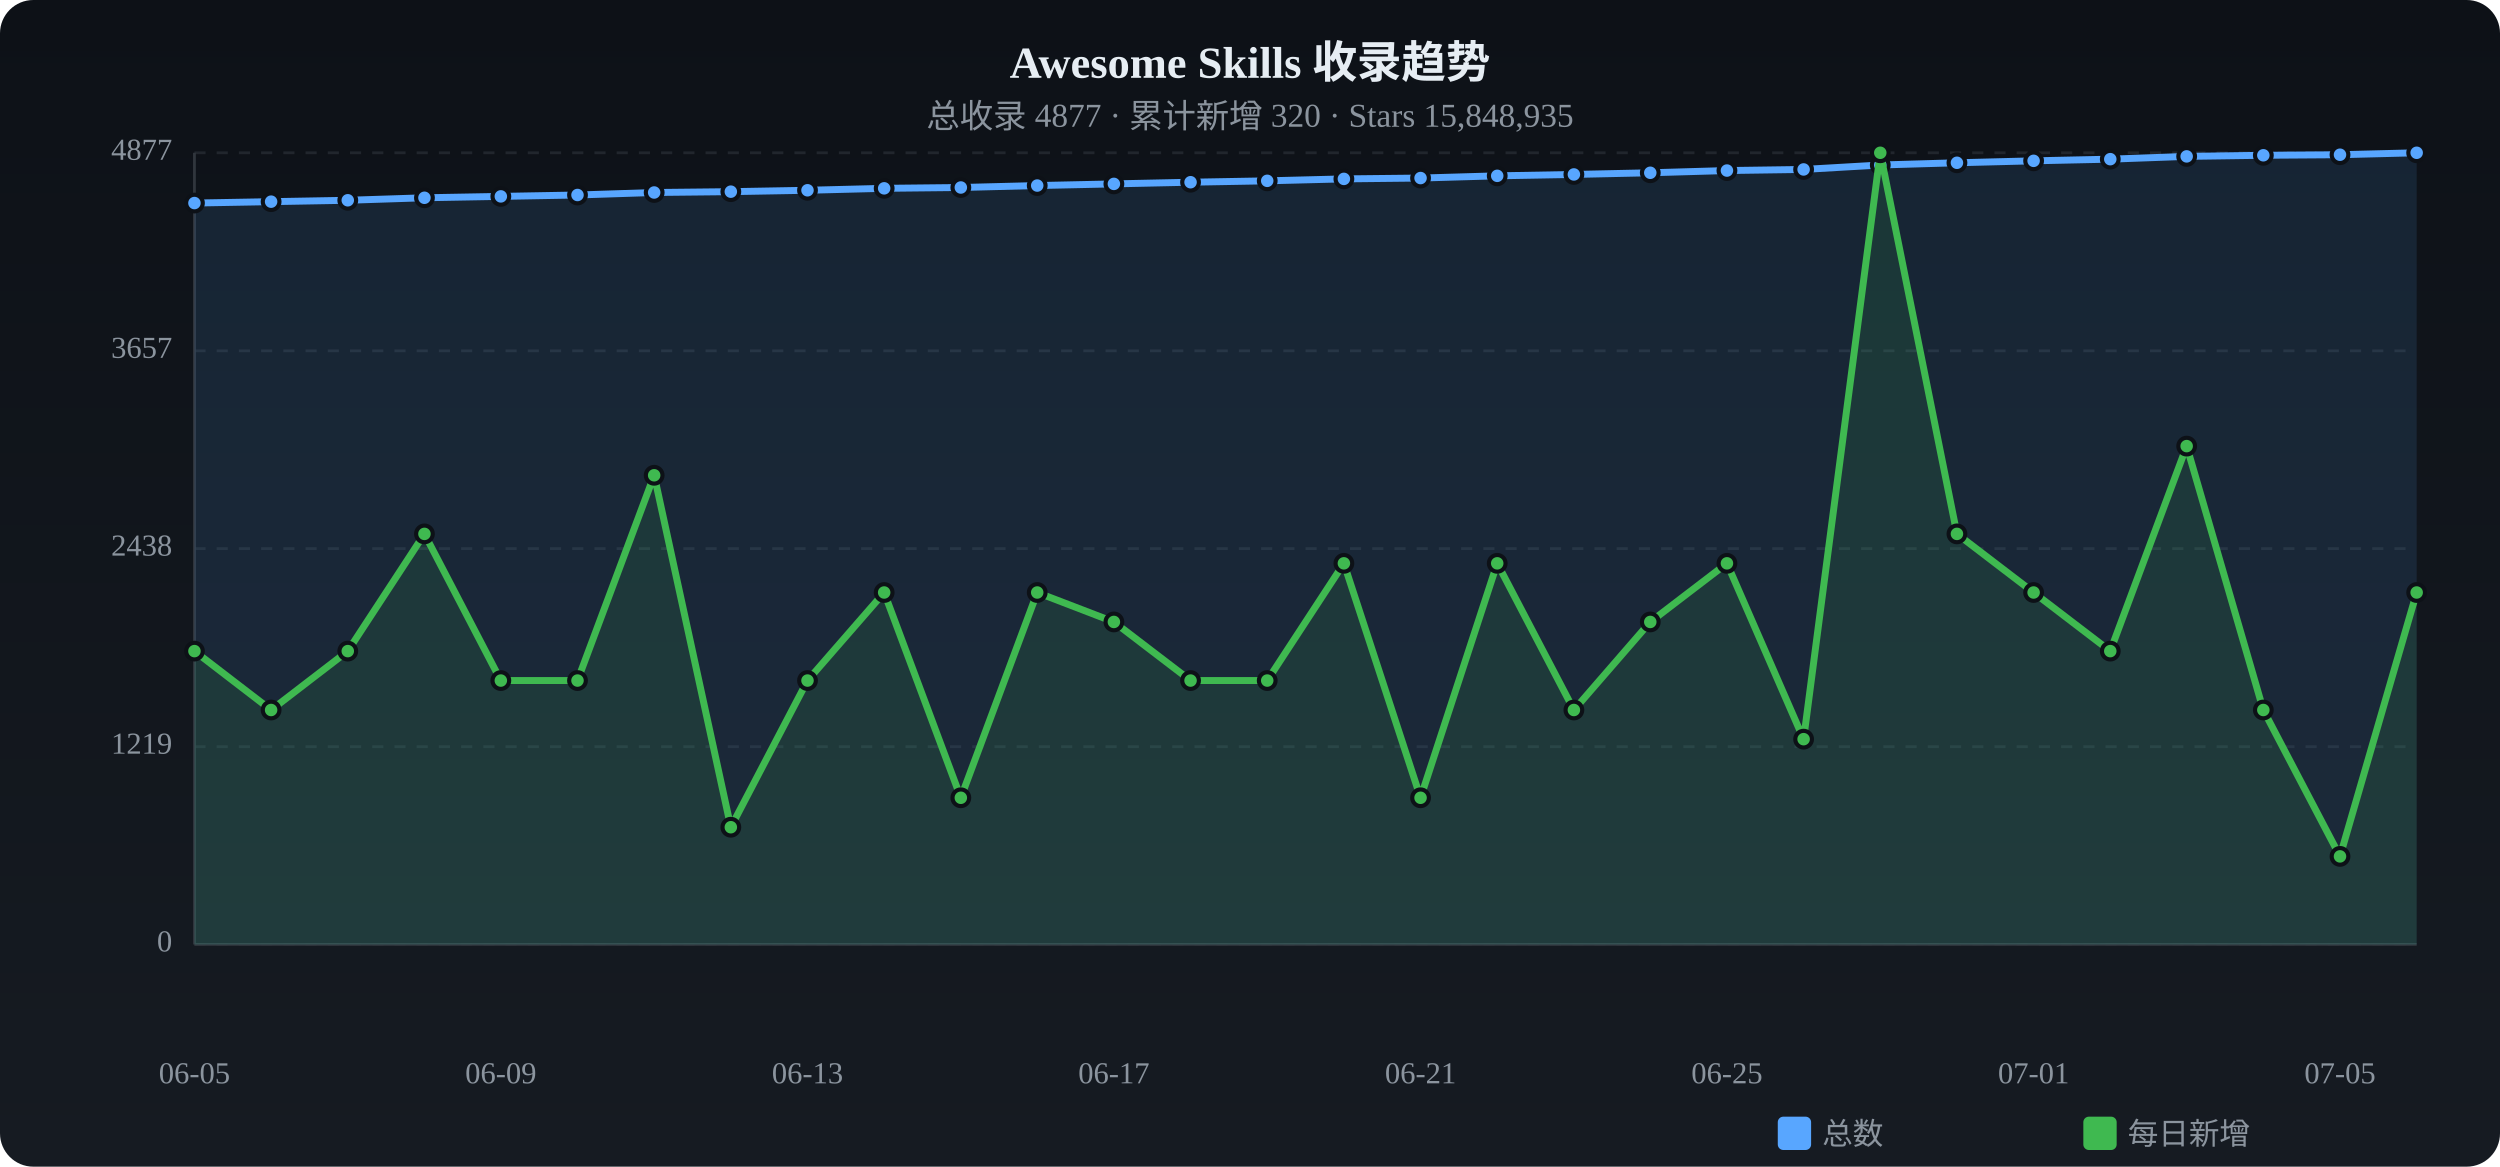
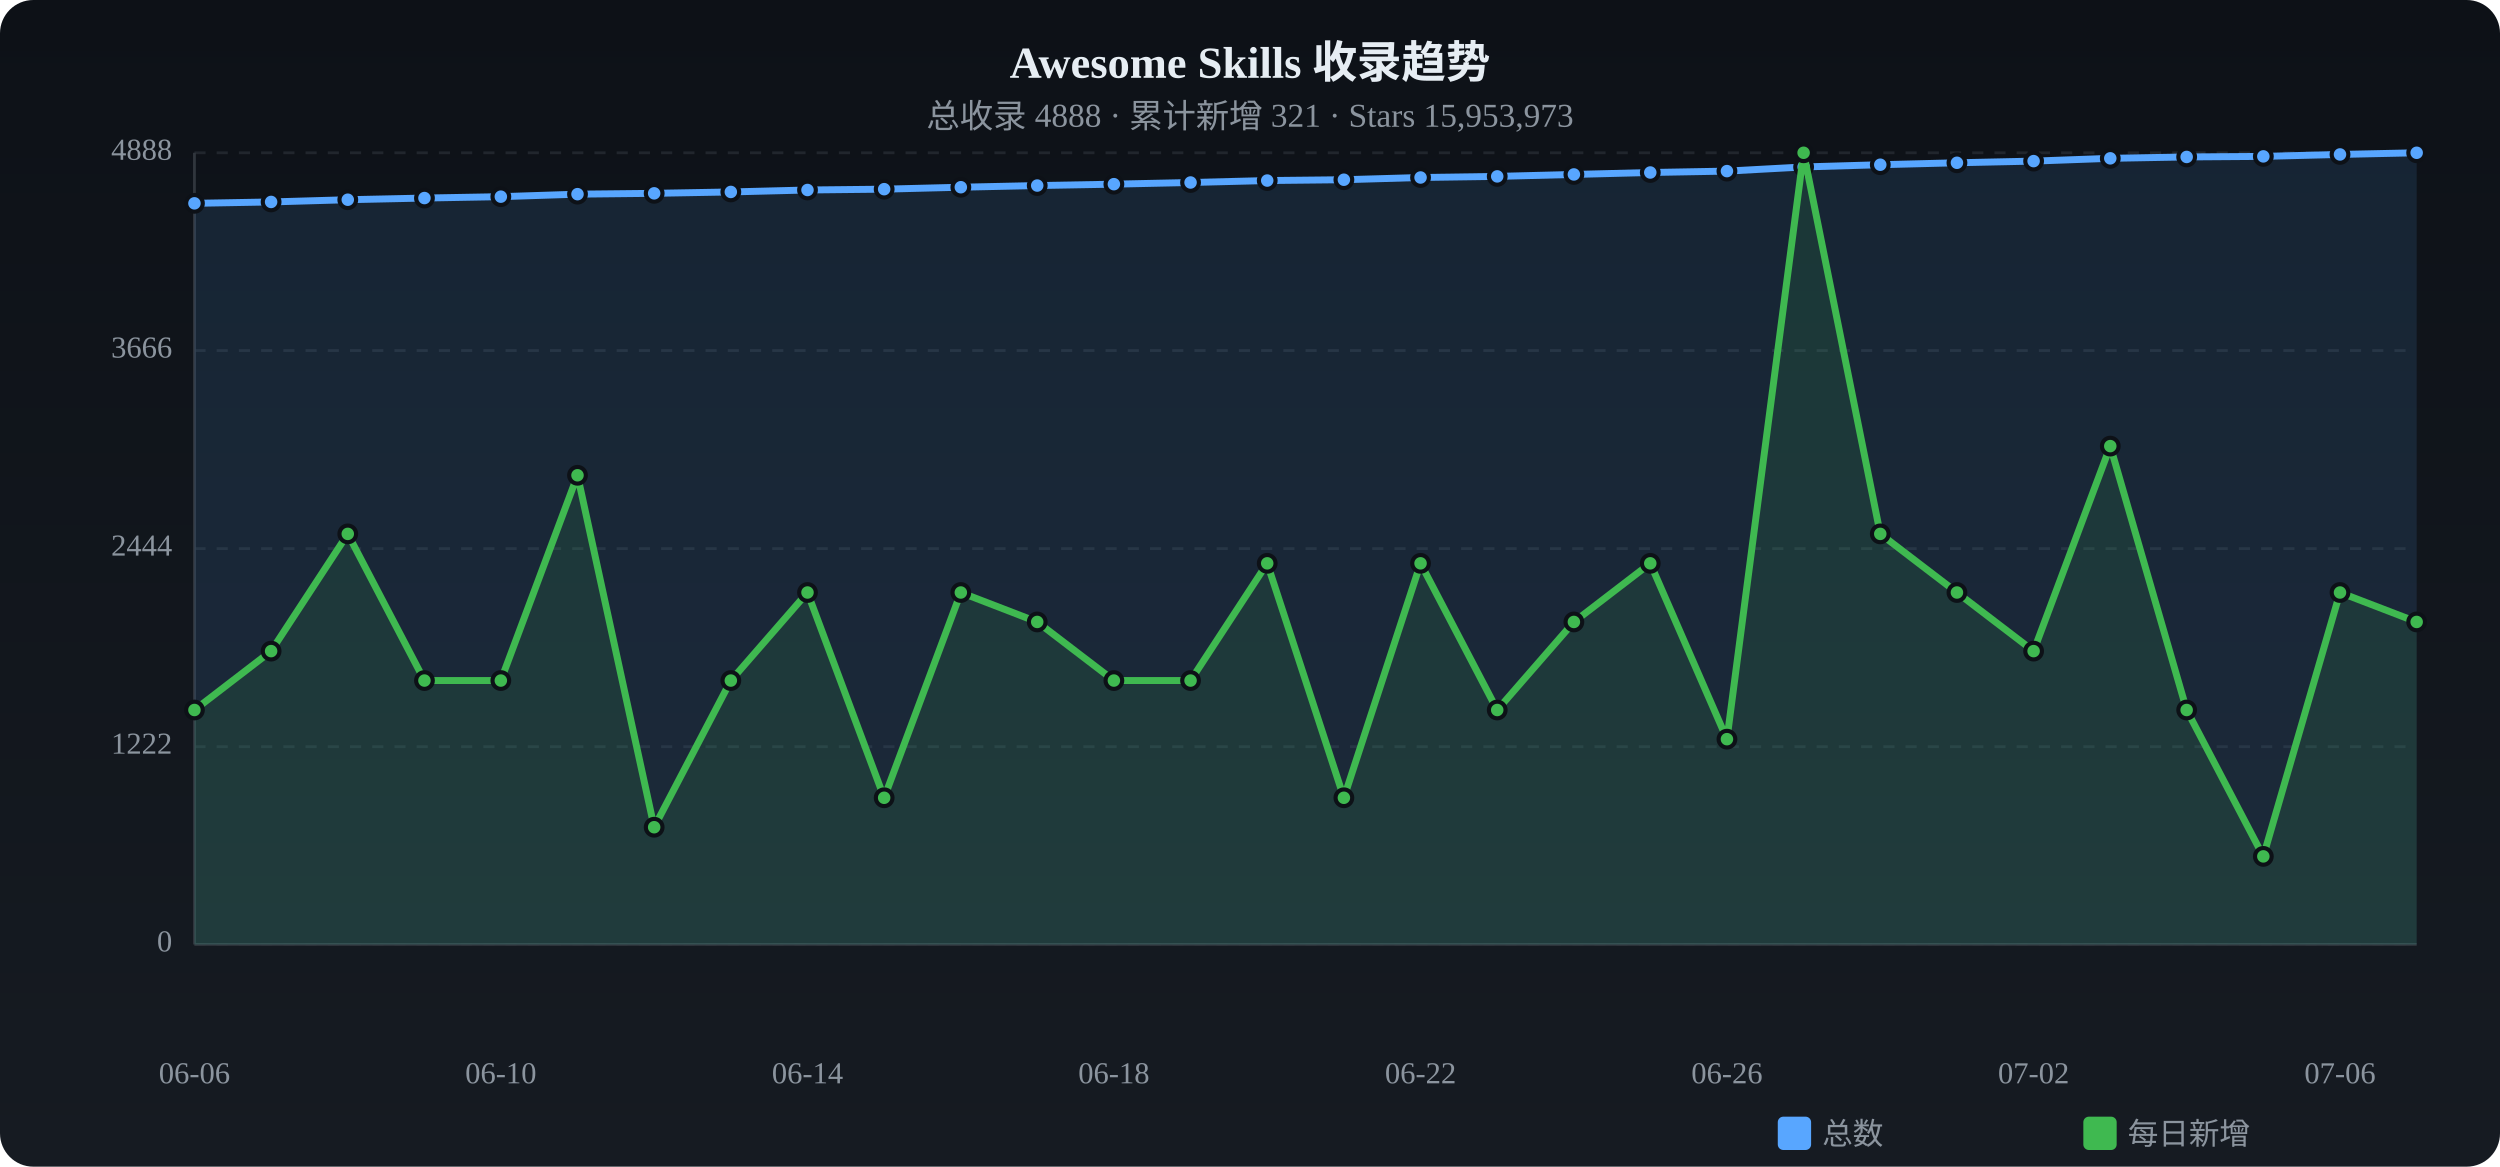
<svg xmlns="http://www.w3.org/2000/svg" viewBox="0 0 900 420" width="900" height="420">
  <defs>
    <linearGradient id="tbg" x1="0%" y1="0%" x2="0%" y2="100%">
      <stop offset="0%" stop-color="#0d1117" />
      <stop offset="100%" stop-color="#161b22" />
    </linearGradient>
  </defs>
  <rect width="900" height="420" rx="12" fill="url(#tbg)" />
  <text x="450.0" y="28" text-anchor="middle" fill="#e6edf3" font-size="16" font-weight="bold">Awesome Skills 收录趋势</text>
-   <text x="450.0" y="46" text-anchor="middle" fill="#8b949e" font-size="12">总收录 4877 · 累计新增 320 · Stars 15,848,935</text>
+   <text x="450.0" y="46" text-anchor="middle" fill="#8b949e" font-size="12">总收录 4888 · 累计新增 321 · Stars 15,953,973</text>
  <text x="62" y="340.0" text-anchor="end" fill="#8b949e" font-size="11" dominant-baseline="middle">0</text>
  <line x1="70" y1="340.0" x2="870" y2="340.0" stroke="#21262d" stroke-dasharray="4 4" />
-   <text x="62" y="268.8" text-anchor="end" fill="#8b949e" font-size="11" dominant-baseline="middle">1219</text>
+   <text x="62" y="268.8" text-anchor="end" fill="#8b949e" font-size="11" dominant-baseline="middle">1222</text>
  <line x1="70" y1="268.8" x2="870" y2="268.8" stroke="#21262d" stroke-dasharray="4 4" />
-   <text x="62" y="197.5" text-anchor="end" fill="#8b949e" font-size="11" dominant-baseline="middle">2438</text>
+   <text x="62" y="197.5" text-anchor="end" fill="#8b949e" font-size="11" dominant-baseline="middle">2444</text>
  <line x1="70" y1="197.5" x2="870" y2="197.5" stroke="#21262d" stroke-dasharray="4 4" />
-   <text x="62" y="126.3" text-anchor="end" fill="#8b949e" font-size="11" dominant-baseline="middle">3657</text>
-   <line x1="70" y1="126.3" x2="870" y2="126.3" stroke="#21262d" stroke-dasharray="4 4" />
-   <text x="62" y="55.0" text-anchor="end" fill="#8b949e" font-size="11" dominant-baseline="middle">4877</text>
+   <text x="62" y="126.2" text-anchor="end" fill="#8b949e" font-size="11" dominant-baseline="middle">3666</text>
+   <line x1="70" y1="126.2" x2="870" y2="126.2" stroke="#21262d" stroke-dasharray="4 4" />
+   <text x="62" y="55.0" text-anchor="end" fill="#8b949e" font-size="11" dominant-baseline="middle">4888</text>
  <line x1="70" y1="55.0" x2="870" y2="55.0" stroke="#21262d" stroke-dasharray="4 4" />
  <line x1="70" y1="55" x2="70" y2="340" stroke="#30363d" />
  <line x1="70" y1="340" x2="870" y2="340" stroke="#30363d" />
-   <path d="M70.0,73.1 L97.6,72.6 L125.2,72.1 L152.8,71.2 L180.3,70.7 L207.9,70.2 L235.5,69.3 L263.1,69.0 L290.7,68.5 L318.3,67.8 L345.9,67.5 L373.4,66.8 L401.0,66.2 L428.6,65.6 L456.2,65.1 L483.8,64.4 L511.4,64.1 L539.0,63.3 L566.6,62.8 L594.1,62.2 L621.7,61.4 L649.3,61.0 L676.9,59.4 L704.5,58.6 L732.1,57.9 L759.7,57.3 L787.2,56.3 L814.8,55.9 L842.4,55.7 L870.0,55.0 L870.0,340 L70.0,340 Z" fill="#58a6ff" opacity="0.12" />
-   <polyline points="70.0,73.1 97.6,72.6 125.2,72.1 152.8,71.2 180.3,70.7 207.9,70.2 235.5,69.3 263.1,69.0 290.7,68.5 318.3,67.8 345.9,67.5 373.4,66.8 401.0,66.2 428.6,65.6 456.2,65.1 483.8,64.4 511.4,64.1 539.0,63.3 566.6,62.8 594.1,62.2 621.7,61.4 649.3,61.0 676.9,59.4 704.5,58.6 732.1,57.9 759.7,57.3 787.2,56.3 814.8,55.9 842.4,55.7 870.0,55.0" fill="none" stroke="#58a6ff" stroke-width="2.5" stroke-linecap="round" stroke-linejoin="round" />
-   <circle cx="70.0" cy="73.1" r="3" fill="#58a6ff" stroke="#0d1117" stroke-width="1.5" />
-   <circle cx="97.6" cy="72.6" r="3" fill="#58a6ff" stroke="#0d1117" stroke-width="1.5" />
-   <circle cx="125.2" cy="72.1" r="3" fill="#58a6ff" stroke="#0d1117" stroke-width="1.5" />
-   <circle cx="152.8" cy="71.2" r="3" fill="#58a6ff" stroke="#0d1117" stroke-width="1.5" />
-   <circle cx="180.3" cy="70.7" r="3" fill="#58a6ff" stroke="#0d1117" stroke-width="1.5" />
-   <circle cx="207.9" cy="70.2" r="3" fill="#58a6ff" stroke="#0d1117" stroke-width="1.5" />
-   <circle cx="235.5" cy="69.3" r="3" fill="#58a6ff" stroke="#0d1117" stroke-width="1.5" />
-   <circle cx="263.1" cy="69.0" r="3" fill="#58a6ff" stroke="#0d1117" stroke-width="1.5" />
-   <circle cx="290.7" cy="68.5" r="3" fill="#58a6ff" stroke="#0d1117" stroke-width="1.5" />
-   <circle cx="318.3" cy="67.8" r="3" fill="#58a6ff" stroke="#0d1117" stroke-width="1.5" />
-   <circle cx="345.9" cy="67.5" r="3" fill="#58a6ff" stroke="#0d1117" stroke-width="1.5" />
+   <path d="M70.0,73.2 L97.6,72.7 L125.2,71.9 L152.8,71.3 L180.3,70.8 L207.9,69.9 L235.5,69.6 L263.1,69.1 L290.7,68.4 L318.3,68.1 L345.9,67.4 L373.4,66.8 L401.0,66.3 L428.6,65.7 L456.2,65.0 L483.8,64.7 L511.4,63.9 L539.0,63.5 L566.6,62.8 L594.1,62.1 L621.7,61.6 L649.3,60.1 L676.9,59.3 L704.5,58.6 L732.1,58.0 L759.7,57.0 L787.2,56.5 L814.8,56.3 L842.4,55.6 L870.0,55.0 L870.0,340 L70.0,340 Z" fill="#58a6ff" opacity="0.12" />
+   <polyline points="70.0,73.2 97.6,72.7 125.2,71.9 152.8,71.3 180.3,70.8 207.9,69.9 235.5,69.6 263.1,69.1 290.7,68.4 318.3,68.1 345.9,67.4 373.4,66.8 401.0,66.3 428.6,65.7 456.2,65.0 483.8,64.7 511.4,63.9 539.0,63.5 566.6,62.8 594.1,62.1 621.7,61.6 649.3,60.1 676.9,59.3 704.5,58.6 732.1,58.0 759.7,57.0 787.2,56.5 814.8,56.3 842.4,55.6 870.0,55.0" fill="none" stroke="#58a6ff" stroke-width="2.5" stroke-linecap="round" stroke-linejoin="round" />
+   <circle cx="70.0" cy="73.2" r="3" fill="#58a6ff" stroke="#0d1117" stroke-width="1.5" />
+   <circle cx="97.6" cy="72.7" r="3" fill="#58a6ff" stroke="#0d1117" stroke-width="1.5" />
+   <circle cx="125.2" cy="71.9" r="3" fill="#58a6ff" stroke="#0d1117" stroke-width="1.5" />
+   <circle cx="152.8" cy="71.3" r="3" fill="#58a6ff" stroke="#0d1117" stroke-width="1.5" />
+   <circle cx="180.3" cy="70.8" r="3" fill="#58a6ff" stroke="#0d1117" stroke-width="1.5" />
+   <circle cx="207.9" cy="69.9" r="3" fill="#58a6ff" stroke="#0d1117" stroke-width="1.5" />
+   <circle cx="235.5" cy="69.6" r="3" fill="#58a6ff" stroke="#0d1117" stroke-width="1.5" />
+   <circle cx="263.1" cy="69.1" r="3" fill="#58a6ff" stroke="#0d1117" stroke-width="1.5" />
+   <circle cx="290.7" cy="68.4" r="3" fill="#58a6ff" stroke="#0d1117" stroke-width="1.5" />
+   <circle cx="318.3" cy="68.1" r="3" fill="#58a6ff" stroke="#0d1117" stroke-width="1.5" />
+   <circle cx="345.9" cy="67.4" r="3" fill="#58a6ff" stroke="#0d1117" stroke-width="1.5" />
  <circle cx="373.4" cy="66.8" r="3" fill="#58a6ff" stroke="#0d1117" stroke-width="1.5" />
-   <circle cx="401.0" cy="66.2" r="3" fill="#58a6ff" stroke="#0d1117" stroke-width="1.5" />
-   <circle cx="428.6" cy="65.6" r="3" fill="#58a6ff" stroke="#0d1117" stroke-width="1.5" />
-   <circle cx="456.2" cy="65.1" r="3" fill="#58a6ff" stroke="#0d1117" stroke-width="1.5" />
-   <circle cx="483.8" cy="64.4" r="3" fill="#58a6ff" stroke="#0d1117" stroke-width="1.5" />
-   <circle cx="511.4" cy="64.1" r="3" fill="#58a6ff" stroke="#0d1117" stroke-width="1.5" />
-   <circle cx="539.0" cy="63.3" r="3" fill="#58a6ff" stroke="#0d1117" stroke-width="1.5" />
+   <circle cx="401.0" cy="66.3" r="3" fill="#58a6ff" stroke="#0d1117" stroke-width="1.5" />
+   <circle cx="428.6" cy="65.7" r="3" fill="#58a6ff" stroke="#0d1117" stroke-width="1.5" />
+   <circle cx="456.2" cy="65.0" r="3" fill="#58a6ff" stroke="#0d1117" stroke-width="1.5" />
+   <circle cx="483.8" cy="64.7" r="3" fill="#58a6ff" stroke="#0d1117" stroke-width="1.5" />
+   <circle cx="511.4" cy="63.9" r="3" fill="#58a6ff" stroke="#0d1117" stroke-width="1.5" />
+   <circle cx="539.0" cy="63.5" r="3" fill="#58a6ff" stroke="#0d1117" stroke-width="1.5" />
  <circle cx="566.6" cy="62.8" r="3" fill="#58a6ff" stroke="#0d1117" stroke-width="1.5" />
-   <circle cx="594.1" cy="62.2" r="3" fill="#58a6ff" stroke="#0d1117" stroke-width="1.5" />
-   <circle cx="621.7" cy="61.4" r="3" fill="#58a6ff" stroke="#0d1117" stroke-width="1.5" />
-   <circle cx="649.3" cy="61.0" r="3" fill="#58a6ff" stroke="#0d1117" stroke-width="1.5" />
-   <circle cx="676.9" cy="59.4" r="3" fill="#58a6ff" stroke="#0d1117" stroke-width="1.5" />
+   <circle cx="594.1" cy="62.1" r="3" fill="#58a6ff" stroke="#0d1117" stroke-width="1.5" />
+   <circle cx="621.7" cy="61.6" r="3" fill="#58a6ff" stroke="#0d1117" stroke-width="1.5" />
+   <circle cx="649.3" cy="60.1" r="3" fill="#58a6ff" stroke="#0d1117" stroke-width="1.5" />
+   <circle cx="676.9" cy="59.3" r="3" fill="#58a6ff" stroke="#0d1117" stroke-width="1.5" />
  <circle cx="704.5" cy="58.6" r="3" fill="#58a6ff" stroke="#0d1117" stroke-width="1.5" />
-   <circle cx="732.1" cy="57.9" r="3" fill="#58a6ff" stroke="#0d1117" stroke-width="1.5" />
-   <circle cx="759.7" cy="57.3" r="3" fill="#58a6ff" stroke="#0d1117" stroke-width="1.5" />
-   <circle cx="787.2" cy="56.3" r="3" fill="#58a6ff" stroke="#0d1117" stroke-width="1.5" />
-   <circle cx="814.8" cy="55.9" r="3" fill="#58a6ff" stroke="#0d1117" stroke-width="1.5" />
-   <circle cx="842.4" cy="55.7" r="3" fill="#58a6ff" stroke="#0d1117" stroke-width="1.5" />
+   <circle cx="732.1" cy="58.0" r="3" fill="#58a6ff" stroke="#0d1117" stroke-width="1.5" />
+   <circle cx="759.7" cy="57.0" r="3" fill="#58a6ff" stroke="#0d1117" stroke-width="1.5" />
+   <circle cx="787.2" cy="56.5" r="3" fill="#58a6ff" stroke="#0d1117" stroke-width="1.5" />
+   <circle cx="814.8" cy="56.3" r="3" fill="#58a6ff" stroke="#0d1117" stroke-width="1.5" />
+   <circle cx="842.4" cy="55.6" r="3" fill="#58a6ff" stroke="#0d1117" stroke-width="1.5" />
  <circle cx="870.0" cy="55.0" r="3" fill="#58a6ff" stroke="#0d1117" stroke-width="1.5" />
-   <path d="M70.0,234.4 L97.6,255.6 L125.2,234.4 L152.8,192.2 L180.3,245.0 L207.9,245.0 L235.5,171.1 L263.1,297.8 L290.7,245.0 L318.3,213.3 L345.9,287.2 L373.4,213.3 L401.0,223.9 L428.6,245.0 L456.2,245.0 L483.8,202.8 L511.4,287.2 L539.0,202.8 L566.6,255.6 L594.1,223.9 L621.7,202.8 L649.3,266.1 L676.9,55.0 L704.5,192.2 L732.1,213.3 L759.7,234.4 L787.2,160.6 L814.8,255.6 L842.4,308.3 L870.0,213.3 L870.0,340 L70.0,340 Z" fill="#3fb950" opacity="0.12" />
-   <polyline points="70.0,234.4 97.6,255.6 125.2,234.4 152.8,192.2 180.3,245.0 207.9,245.0 235.5,171.1 263.1,297.8 290.7,245.0 318.3,213.3 345.9,287.2 373.4,213.3 401.0,223.9 428.6,245.0 456.2,245.0 483.8,202.8 511.4,287.2 539.0,202.8 566.6,255.6 594.1,223.9 621.7,202.8 649.3,266.1 676.9,55.0 704.5,192.2 732.1,213.3 759.7,234.4 787.2,160.6 814.8,255.6 842.4,308.3 870.0,213.3" fill="none" stroke="#3fb950" stroke-width="2.5" stroke-linecap="round" stroke-linejoin="round" />
-   <circle cx="70.0" cy="234.4" r="3" fill="#3fb950" stroke="#0d1117" stroke-width="1.5" />
-   <circle cx="97.6" cy="255.6" r="3" fill="#3fb950" stroke="#0d1117" stroke-width="1.5" />
-   <circle cx="125.2" cy="234.4" r="3" fill="#3fb950" stroke="#0d1117" stroke-width="1.5" />
-   <circle cx="152.8" cy="192.2" r="3" fill="#3fb950" stroke="#0d1117" stroke-width="1.5" />
+   <path d="M70.0,255.6 L97.6,234.4 L125.2,192.2 L152.8,245.0 L180.3,245.0 L207.9,171.1 L235.5,297.8 L263.1,245.0 L290.7,213.3 L318.3,287.2 L345.9,213.3 L373.4,223.9 L401.0,245.0 L428.6,245.0 L456.2,202.8 L483.8,287.2 L511.4,202.8 L539.0,255.6 L566.6,223.9 L594.1,202.8 L621.7,266.1 L649.3,55.0 L676.9,192.2 L704.5,213.3 L732.1,234.4 L759.7,160.6 L787.2,255.6 L814.8,308.3 L842.4,213.3 L870.0,223.9 L870.0,340 L70.0,340 Z" fill="#3fb950" opacity="0.12" />
+   <polyline points="70.0,255.6 97.6,234.4 125.2,192.2 152.8,245.0 180.3,245.0 207.9,171.1 235.5,297.8 263.1,245.0 290.7,213.3 318.3,287.2 345.9,213.3 373.4,223.9 401.0,245.0 428.6,245.0 456.2,202.8 483.8,287.2 511.4,202.8 539.0,255.6 566.6,223.9 594.1,202.8 621.7,266.1 649.3,55.0 676.9,192.2 704.5,213.3 732.1,234.4 759.7,160.6 787.2,255.6 814.8,308.3 842.4,213.3 870.0,223.9" fill="none" stroke="#3fb950" stroke-width="2.5" stroke-linecap="round" stroke-linejoin="round" />
+   <circle cx="70.0" cy="255.6" r="3" fill="#3fb950" stroke="#0d1117" stroke-width="1.5" />
+   <circle cx="97.6" cy="234.4" r="3" fill="#3fb950" stroke="#0d1117" stroke-width="1.5" />
+   <circle cx="125.2" cy="192.2" r="3" fill="#3fb950" stroke="#0d1117" stroke-width="1.5" />
+   <circle cx="152.8" cy="245.0" r="3" fill="#3fb950" stroke="#0d1117" stroke-width="1.5" />
  <circle cx="180.3" cy="245.0" r="3" fill="#3fb950" stroke="#0d1117" stroke-width="1.5" />
-   <circle cx="207.9" cy="245.0" r="3" fill="#3fb950" stroke="#0d1117" stroke-width="1.5" />
-   <circle cx="235.5" cy="171.1" r="3" fill="#3fb950" stroke="#0d1117" stroke-width="1.5" />
-   <circle cx="263.1" cy="297.8" r="3" fill="#3fb950" stroke="#0d1117" stroke-width="1.5" />
-   <circle cx="290.7" cy="245.0" r="3" fill="#3fb950" stroke="#0d1117" stroke-width="1.5" />
-   <circle cx="318.3" cy="213.3" r="3" fill="#3fb950" stroke="#0d1117" stroke-width="1.5" />
-   <circle cx="345.9" cy="287.2" r="3" fill="#3fb950" stroke="#0d1117" stroke-width="1.5" />
-   <circle cx="373.4" cy="213.3" r="3" fill="#3fb950" stroke="#0d1117" stroke-width="1.5" />
-   <circle cx="401.0" cy="223.9" r="3" fill="#3fb950" stroke="#0d1117" stroke-width="1.5" />
+   <circle cx="207.9" cy="171.1" r="3" fill="#3fb950" stroke="#0d1117" stroke-width="1.5" />
+   <circle cx="235.5" cy="297.8" r="3" fill="#3fb950" stroke="#0d1117" stroke-width="1.5" />
+   <circle cx="263.1" cy="245.0" r="3" fill="#3fb950" stroke="#0d1117" stroke-width="1.5" />
+   <circle cx="290.7" cy="213.3" r="3" fill="#3fb950" stroke="#0d1117" stroke-width="1.5" />
+   <circle cx="318.3" cy="287.2" r="3" fill="#3fb950" stroke="#0d1117" stroke-width="1.5" />
+   <circle cx="345.9" cy="213.3" r="3" fill="#3fb950" stroke="#0d1117" stroke-width="1.5" />
+   <circle cx="373.4" cy="223.9" r="3" fill="#3fb950" stroke="#0d1117" stroke-width="1.5" />
+   <circle cx="401.0" cy="245.0" r="3" fill="#3fb950" stroke="#0d1117" stroke-width="1.5" />
  <circle cx="428.6" cy="245.0" r="3" fill="#3fb950" stroke="#0d1117" stroke-width="1.5" />
-   <circle cx="456.2" cy="245.0" r="3" fill="#3fb950" stroke="#0d1117" stroke-width="1.5" />
-   <circle cx="483.8" cy="202.8" r="3" fill="#3fb950" stroke="#0d1117" stroke-width="1.5" />
-   <circle cx="511.4" cy="287.2" r="3" fill="#3fb950" stroke="#0d1117" stroke-width="1.5" />
-   <circle cx="539.0" cy="202.8" r="3" fill="#3fb950" stroke="#0d1117" stroke-width="1.5" />
-   <circle cx="566.6" cy="255.6" r="3" fill="#3fb950" stroke="#0d1117" stroke-width="1.5" />
-   <circle cx="594.1" cy="223.9" r="3" fill="#3fb950" stroke="#0d1117" stroke-width="1.5" />
-   <circle cx="621.7" cy="202.8" r="3" fill="#3fb950" stroke="#0d1117" stroke-width="1.5" />
-   <circle cx="649.3" cy="266.1" r="3" fill="#3fb950" stroke="#0d1117" stroke-width="1.5" />
-   <circle cx="676.9" cy="55.0" r="3" fill="#3fb950" stroke="#0d1117" stroke-width="1.5" />
-   <circle cx="704.5" cy="192.2" r="3" fill="#3fb950" stroke="#0d1117" stroke-width="1.5" />
-   <circle cx="732.1" cy="213.3" r="3" fill="#3fb950" stroke="#0d1117" stroke-width="1.5" />
-   <circle cx="759.7" cy="234.4" r="3" fill="#3fb950" stroke="#0d1117" stroke-width="1.5" />
-   <circle cx="787.2" cy="160.6" r="3" fill="#3fb950" stroke="#0d1117" stroke-width="1.5" />
-   <circle cx="814.8" cy="255.6" r="3" fill="#3fb950" stroke="#0d1117" stroke-width="1.5" />
-   <circle cx="842.4" cy="308.3" r="3" fill="#3fb950" stroke="#0d1117" stroke-width="1.5" />
-   <circle cx="870.0" cy="213.3" r="3" fill="#3fb950" stroke="#0d1117" stroke-width="1.5" />
-   <text x="70.0" y="390" text-anchor="middle" fill="#8b949e" font-size="11">06-05</text>
-   <text x="180.3" y="390" text-anchor="middle" fill="#8b949e" font-size="11">06-09</text>
-   <text x="290.7" y="390" text-anchor="middle" fill="#8b949e" font-size="11">06-13</text>
-   <text x="401.0" y="390" text-anchor="middle" fill="#8b949e" font-size="11">06-17</text>
-   <text x="511.4" y="390" text-anchor="middle" fill="#8b949e" font-size="11">06-21</text>
-   <text x="621.7" y="390" text-anchor="middle" fill="#8b949e" font-size="11">06-25</text>
-   <text x="732.1" y="390" text-anchor="middle" fill="#8b949e" font-size="11">07-01</text>
-   <text x="842.4" y="390" text-anchor="middle" fill="#8b949e" font-size="11">07-05</text>
+   <circle cx="456.2" cy="202.8" r="3" fill="#3fb950" stroke="#0d1117" stroke-width="1.5" />
+   <circle cx="483.8" cy="287.2" r="3" fill="#3fb950" stroke="#0d1117" stroke-width="1.5" />
+   <circle cx="511.4" cy="202.8" r="3" fill="#3fb950" stroke="#0d1117" stroke-width="1.5" />
+   <circle cx="539.0" cy="255.6" r="3" fill="#3fb950" stroke="#0d1117" stroke-width="1.5" />
+   <circle cx="566.6" cy="223.9" r="3" fill="#3fb950" stroke="#0d1117" stroke-width="1.5" />
+   <circle cx="594.1" cy="202.8" r="3" fill="#3fb950" stroke="#0d1117" stroke-width="1.5" />
+   <circle cx="621.7" cy="266.1" r="3" fill="#3fb950" stroke="#0d1117" stroke-width="1.5" />
+   <circle cx="649.3" cy="55.0" r="3" fill="#3fb950" stroke="#0d1117" stroke-width="1.5" />
+   <circle cx="676.9" cy="192.2" r="3" fill="#3fb950" stroke="#0d1117" stroke-width="1.5" />
+   <circle cx="704.5" cy="213.3" r="3" fill="#3fb950" stroke="#0d1117" stroke-width="1.5" />
+   <circle cx="732.1" cy="234.4" r="3" fill="#3fb950" stroke="#0d1117" stroke-width="1.5" />
+   <circle cx="759.7" cy="160.6" r="3" fill="#3fb950" stroke="#0d1117" stroke-width="1.5" />
+   <circle cx="787.2" cy="255.6" r="3" fill="#3fb950" stroke="#0d1117" stroke-width="1.5" />
+   <circle cx="814.8" cy="308.3" r="3" fill="#3fb950" stroke="#0d1117" stroke-width="1.5" />
+   <circle cx="842.4" cy="213.3" r="3" fill="#3fb950" stroke="#0d1117" stroke-width="1.5" />
+   <circle cx="870.0" cy="223.9" r="3" fill="#3fb950" stroke="#0d1117" stroke-width="1.5" />
+   <text x="70.0" y="390" text-anchor="middle" fill="#8b949e" font-size="11">06-06</text>
+   <text x="180.3" y="390" text-anchor="middle" fill="#8b949e" font-size="11">06-10</text>
+   <text x="290.7" y="390" text-anchor="middle" fill="#8b949e" font-size="11">06-14</text>
+   <text x="401.0" y="390" text-anchor="middle" fill="#8b949e" font-size="11">06-18</text>
+   <text x="511.4" y="390" text-anchor="middle" fill="#8b949e" font-size="11">06-22</text>
+   <text x="621.7" y="390" text-anchor="middle" fill="#8b949e" font-size="11">06-26</text>
+   <text x="732.1" y="390" text-anchor="middle" fill="#8b949e" font-size="11">07-02</text>
+   <text x="842.4" y="390" text-anchor="middle" fill="#8b949e" font-size="11">07-06</text>
  <rect x="640" y="402" width="12" height="12" rx="2" fill="#58a6ff" />
  <text x="656" y="412" fill="#8b949e" font-size="11">总数</text>
  <rect x="750" y="402" width="12" height="12" rx="2" fill="#3fb950" />
  <text x="766" y="412" fill="#8b949e" font-size="11">每日新增</text>
</svg>
